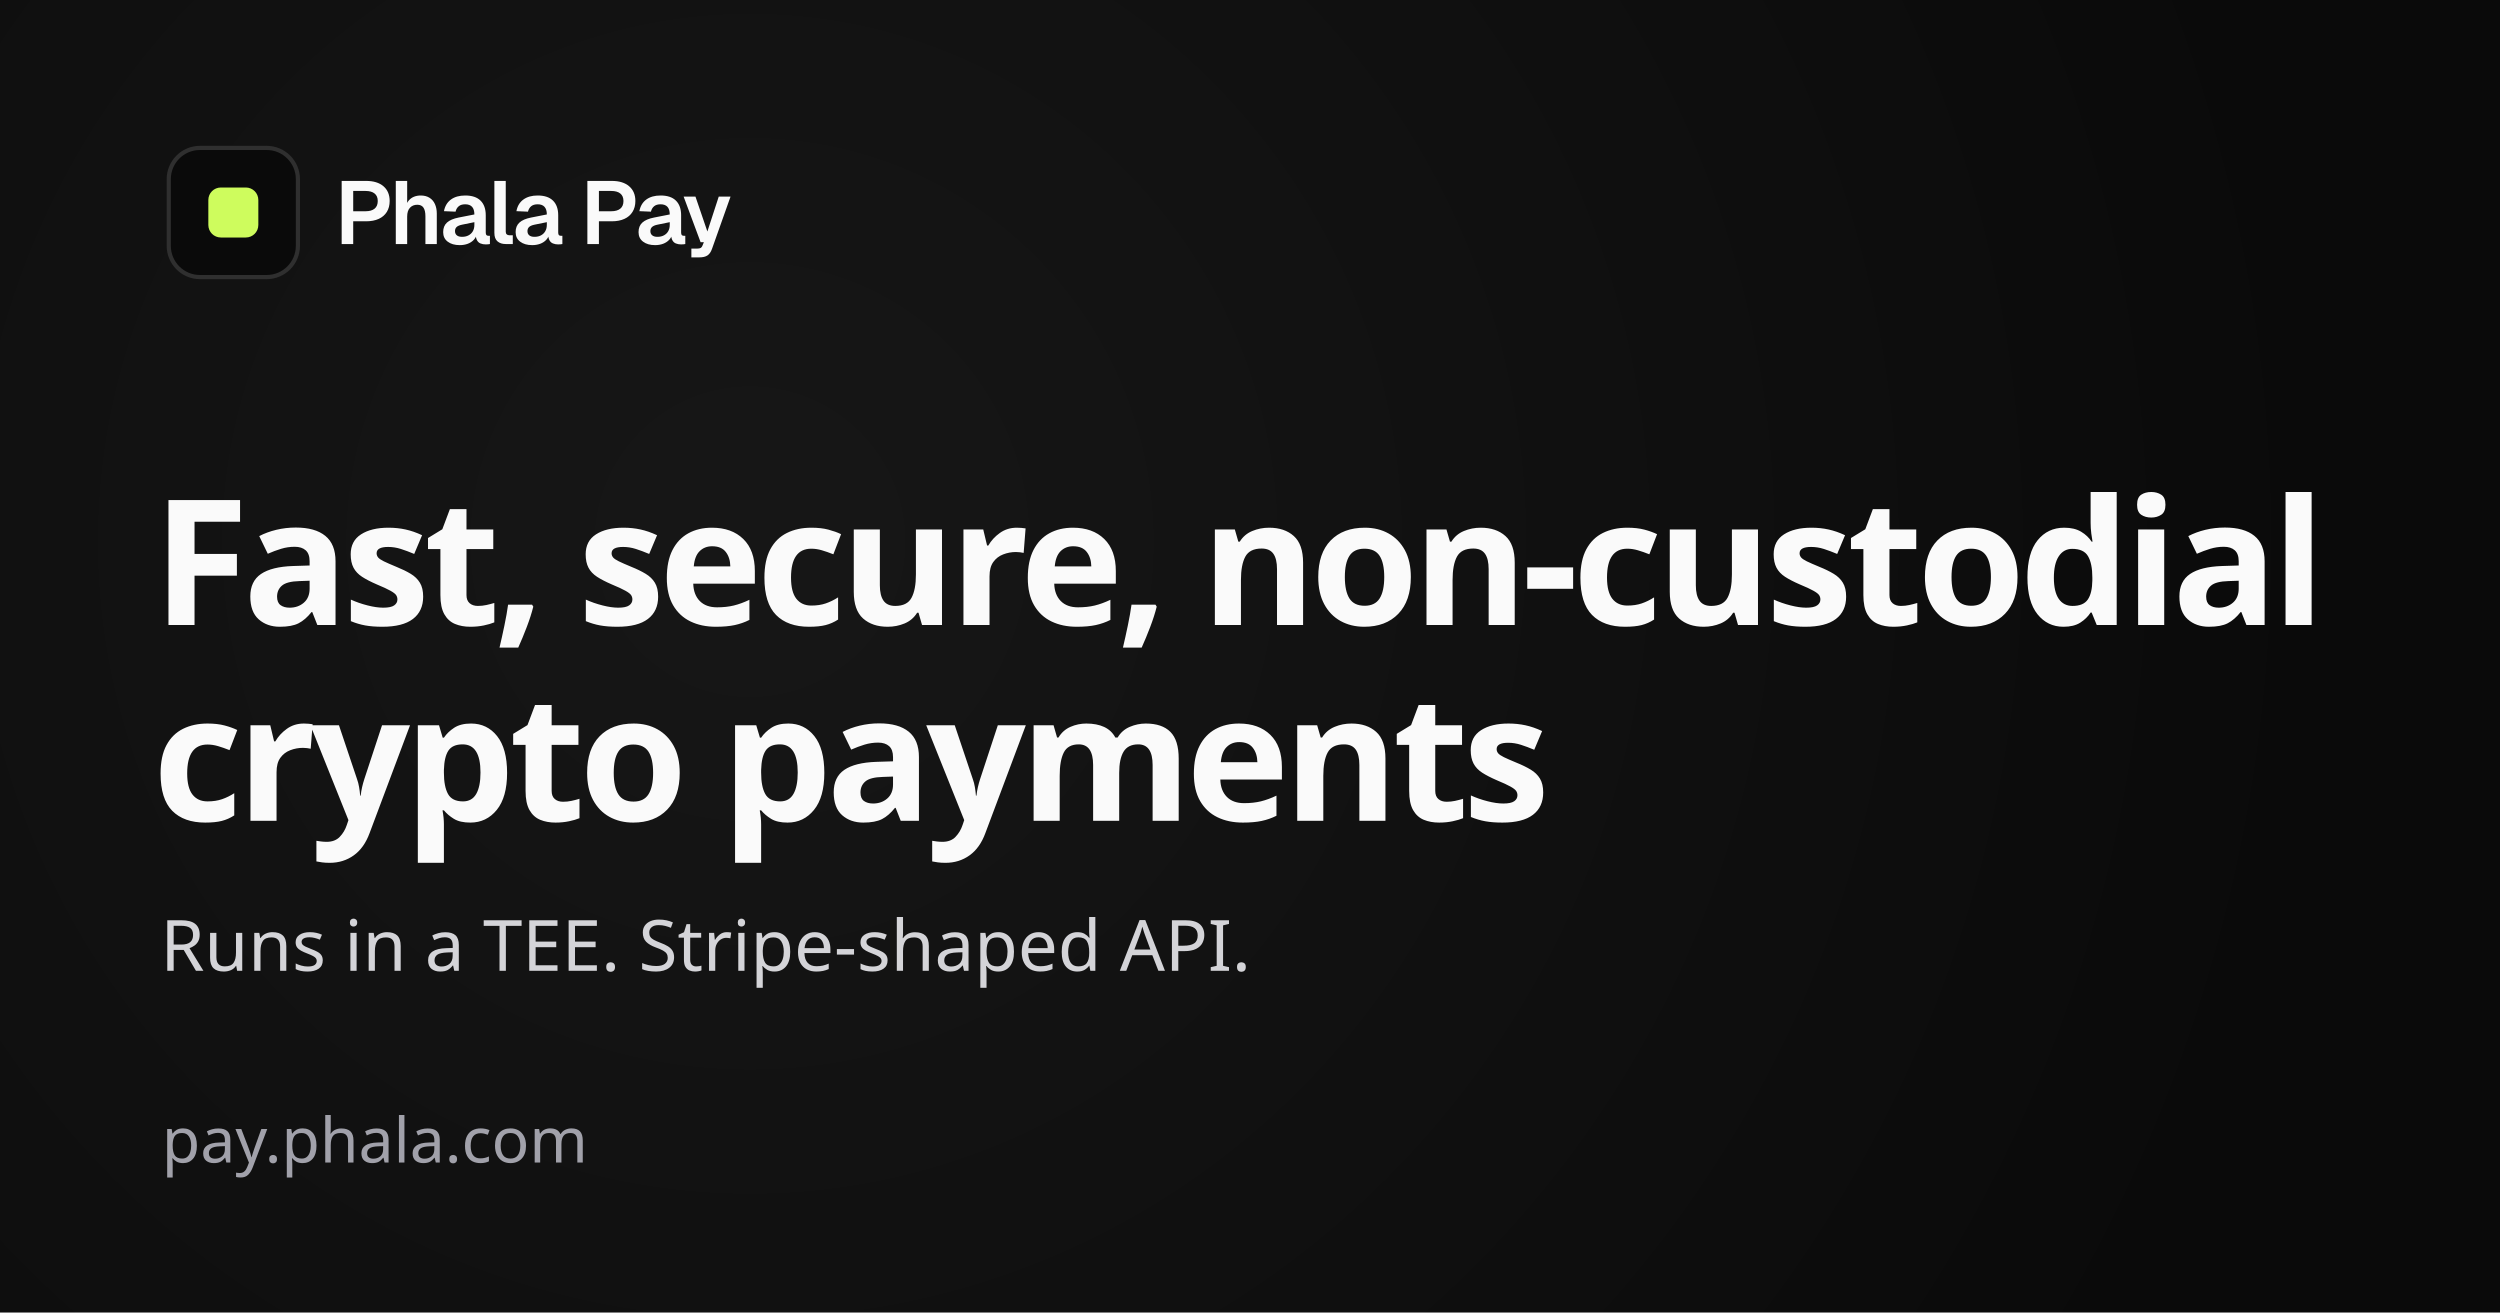
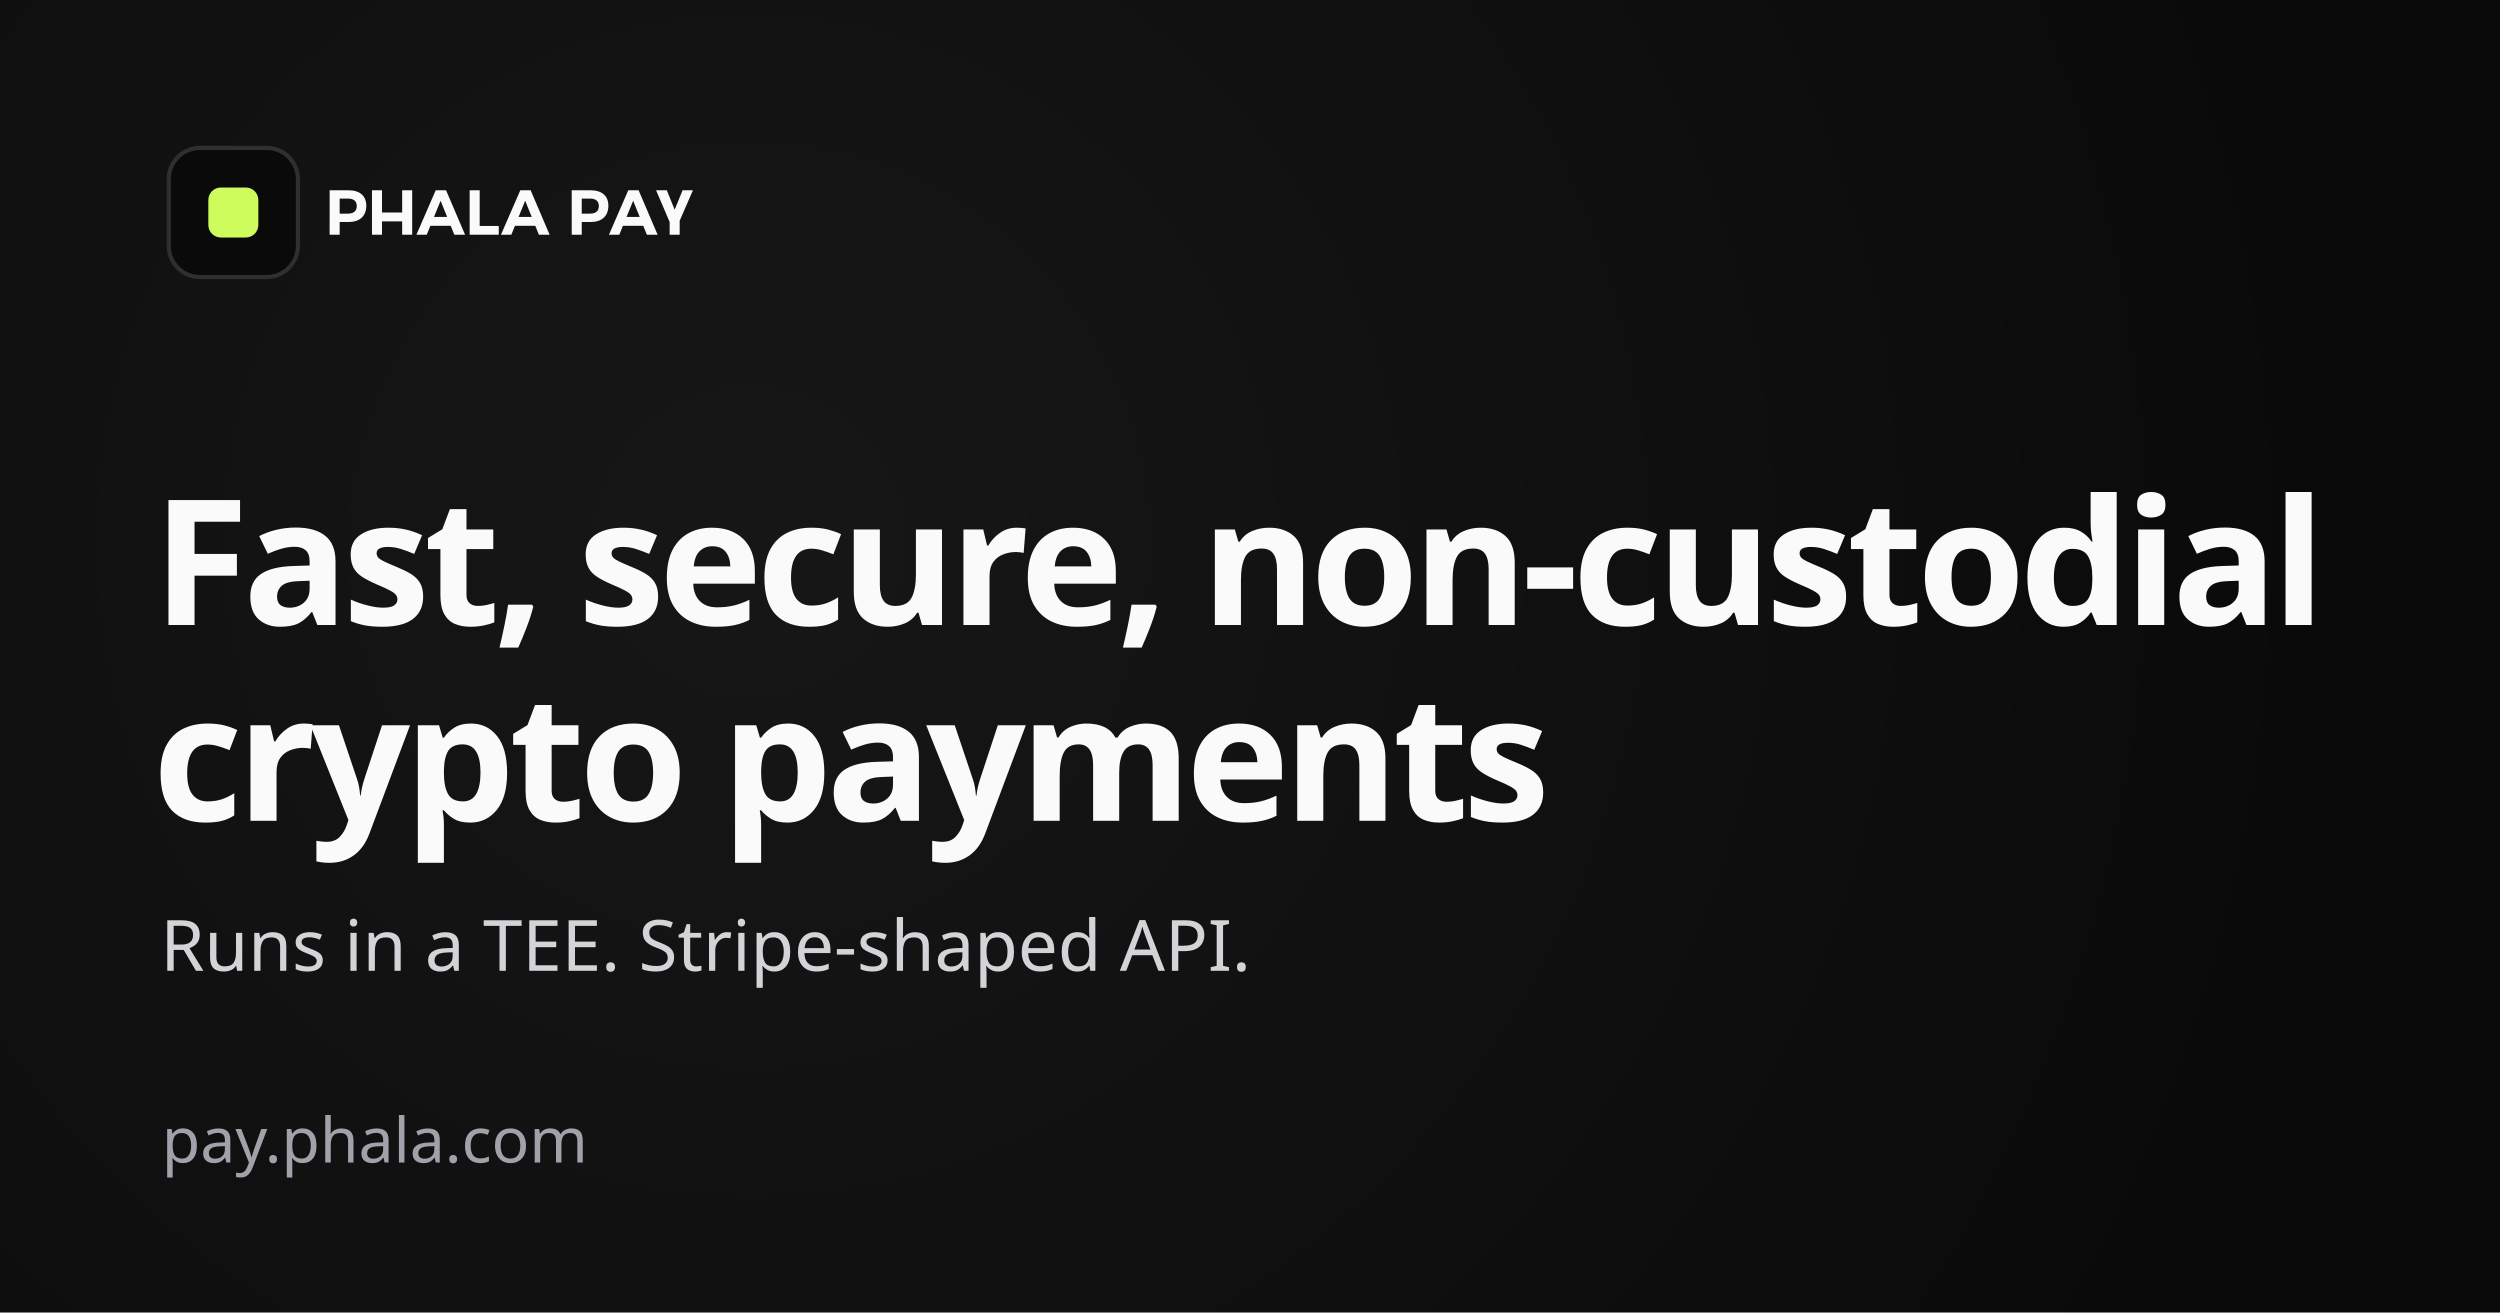
<svg xmlns="http://www.w3.org/2000/svg" width="1200" height="630" viewBox="0 0 1200 630">
  <defs>
    <radialGradient id="light" cx="360" cy="260" r="760" gradientUnits="userSpaceOnUse">
      <stop offset="0" stop-color="#fff" stop-opacity="0.05" />
      <stop offset="1" stop-color="#fff" stop-opacity="0" />
    </radialGradient>
  </defs>
  <rect width="1200" height="630" fill="#0a0a0a" />
  <rect width="1200" height="630" fill="url(#light)" />
  <g font-family="Geist Variable">
-     <svg x="80" y="70" width="272" height="64" viewBox="0 0 136 32">
-       <rect width="32" height="32" rx="8" fill="#0a0a0a" />
-       <path fill="#fff" fill-opacity=".15" fill-rule="evenodd" d="M8 0H24A8 8 0 0 1 32 8V24A8 8 0 0 1 24 32H8A8 8 0 0 1 0 24V8A8 8 0 0 1 8 0ZM8 1A7 7 0 0 0 1 8V24A7 7 0 0 0 8 31H24A7 7 0 0 0 31 24V8A7 7 0 0 0 24 1Z" />
-       <rect x="10" y="10" width="12" height="12" rx="3" fill="#cefc5d" />
-       <path fill="#fafafa" transform="translate(42 23.57)" d="M0 0V-15.15H5.87Q8.53 -15.15 10.03 -13.87Q11.52 -12.59 11.52 -10.33Q11.52 -8.81 10.84 -7.71Q10.15 -6.61 8.9 -6.04Q7.64 -5.46 5.87 -5.46H2.77V0ZM2.77 -7.87H5.74Q7.15 -7.87 7.9 -8.49Q8.66 -9.11 8.66 -10.33Q8.66 -11.52 7.9 -12.13Q7.15 -12.74 5.74 -12.74H2.77ZM12.99 0V-15.15H15.72V-8.79H15.38Q15.55 -9.77 16.06 -10.4Q16.58 -11.03 17.32 -11.34Q18.07 -11.65 18.97 -11.65Q20.22 -11.65 21.09 -11.1Q21.95 -10.56 22.39 -9.58Q22.83 -8.6 22.83 -7.32V0H20.1V-6.66Q20.1 -8.04 19.63 -8.74Q19.16 -9.43 18.15 -9.43Q17.05 -9.43 16.38 -8.7Q15.72 -7.98 15.72 -6.59V0ZM28.33 0.26Q26.54 0.26 25.45 -0.57Q24.36 -1.39 24.36 -2.86Q24.36 -4.33 25.28 -5.16Q26.2 -5.99 28.07 -6.36L31.85 -7.1Q31.85 -8.32 31.3 -8.93Q30.74 -9.54 29.65 -9.54Q28.67 -9.54 28.11 -9.08Q27.54 -8.62 27.33 -7.77L24.55 -7.89Q24.9 -9.71 26.22 -10.68Q27.54 -11.65 29.65 -11.65Q32.09 -11.65 33.33 -10.42Q34.58 -9.19 34.58 -6.91V-2.77Q34.58 -2.33 34.74 -2.15Q34.9 -1.98 35.22 -1.98H35.58V0Q35.46 0.04 35.17 0.06Q34.88 0.09 34.58 0.09Q33.88 0.09 33.32 -0.14Q32.77 -0.36 32.47 -0.93Q32.17 -1.49 32.17 -2.47L32.41 -2.3Q32.23 -1.56 31.67 -0.97Q31.1 -0.38 30.25 -0.06Q29.4 0.26 28.33 0.26ZM28.89 -1.73Q29.8 -1.73 30.46 -2.09Q31.13 -2.45 31.49 -3.09Q31.85 -3.73 31.85 -4.61V-5.25L28.91 -4.65Q27.99 -4.46 27.59 -4.09Q27.2 -3.71 27.2 -3.11Q27.2 -2.45 27.64 -2.09Q28.07 -1.73 28.89 -1.73ZM39.38 0Q38.14 0 37.4 -0.64Q36.65 -1.28 36.65 -2.69V-15.15H39.38V-2.97Q39.38 -2.54 39.61 -2.33Q39.83 -2.11 40.23 -2.11H41.07V0ZM45.72 0.26Q43.93 0.26 42.84 -0.57Q41.75 -1.39 41.75 -2.86Q41.75 -4.33 42.67 -5.16Q43.58 -5.99 45.46 -6.36L49.24 -7.1Q49.24 -8.32 48.68 -8.93Q48.13 -9.54 47.04 -9.54Q46.06 -9.54 45.49 -9.08Q44.93 -8.62 44.71 -7.77L41.94 -7.89Q42.28 -9.71 43.61 -10.68Q44.93 -11.65 47.04 -11.65Q49.47 -11.65 50.72 -10.42Q51.97 -9.19 51.97 -6.91V-2.77Q51.97 -2.33 52.13 -2.15Q52.29 -1.98 52.61 -1.98H52.97V0Q52.84 0.04 52.55 0.06Q52.27 0.09 51.97 0.09Q51.26 0.09 50.71 -0.14Q50.15 -0.36 49.86 -0.93Q49.56 -1.49 49.56 -2.47L49.79 -2.3Q49.62 -1.56 49.06 -0.97Q48.49 -0.38 47.64 -0.06Q46.78 0.26 45.72 0.26ZM46.27 -1.73Q47.19 -1.73 47.85 -2.09Q48.51 -2.45 48.87 -3.09Q49.24 -3.73 49.24 -4.61V-5.25L46.29 -4.65Q45.38 -4.46 44.98 -4.09Q44.59 -3.71 44.59 -3.11Q44.59 -2.45 45.02 -2.09Q45.46 -1.73 46.27 -1.73ZM58.97 0V-15.15H64.83Q67.5 -15.15 68.99 -13.87Q70.49 -12.59 70.49 -10.33Q70.49 -8.81 69.8 -7.71Q69.12 -6.61 67.86 -6.04Q66.6 -5.46 64.83 -5.46H61.74V0ZM61.74 -7.87H64.7Q66.11 -7.87 66.87 -8.49Q67.63 -9.11 67.63 -10.33Q67.63 -11.52 66.87 -12.13Q66.11 -12.74 64.7 -12.74H61.74ZM75.22 0.26Q73.43 0.26 72.34 -0.57Q71.25 -1.39 71.25 -2.86Q71.25 -4.33 72.17 -5.16Q73.09 -5.99 74.97 -6.36L78.74 -7.1Q78.74 -8.32 78.19 -8.93Q77.63 -9.54 76.54 -9.54Q75.56 -9.54 75 -9.08Q74.43 -8.62 74.22 -7.77L71.45 -7.89Q71.79 -9.71 73.11 -10.68Q74.43 -11.65 76.54 -11.65Q78.98 -11.65 80.22 -10.42Q81.47 -9.19 81.47 -6.91V-2.77Q81.47 -2.33 81.63 -2.15Q81.79 -1.98 82.11 -1.98H82.47V0Q82.35 0.04 82.06 0.06Q81.77 0.09 81.47 0.09Q80.77 0.09 80.21 -0.14Q79.66 -0.36 79.36 -0.93Q79.06 -1.49 79.06 -2.47L79.3 -2.3Q79.13 -1.56 78.56 -0.97Q77.99 -0.38 77.14 -0.06Q76.29 0.26 75.22 0.26ZM75.78 -1.73Q76.69 -1.73 77.35 -2.09Q78.02 -2.45 78.38 -3.09Q78.74 -3.73 78.74 -4.61V-5.25L75.8 -4.65Q74.88 -4.46 74.49 -4.09Q74.09 -3.71 74.09 -3.11Q74.09 -2.45 74.53 -2.09Q74.97 -1.73 75.78 -1.73ZM83.93 3.2V1.09H85.38Q85.93 1.09 86.2 0.92Q86.46 0.75 86.61 0.34L86.93 -0.45H86.14L82.07 -11.39H84.91L87.77 -3.01L90.5 -11.39H93.33L88.87 1.19Q88.49 2.26 87.8 2.73Q87.1 3.2 85.87 3.2Z" />
+     <svg x="80" y="70" width="256" height="64" viewBox="0 0 192 48">
+       <g transform="scale(1.5)">
+         <rect width="32" height="32" rx="8" fill="#0a0a0a" />
+         <path fill="#fff" fill-opacity=".15" fill-rule="evenodd" d="M8 0H24A8 8 0 0 1 32 8V24A8 8 0 0 1 24 32H8A8 8 0 0 1 0 24V8A8 8 0 0 1 8 0ZM8 1A7 7 0 0 0 1 8V24A7 7 0 0 0 8 31H24A7 7 0 0 0 31 24V8A7 7 0 0 0 24 1Z" />
+         <rect x="10" y="10" width="12" height="12" rx="3" fill="#cefc5d" />
+       </g>
+       <g fill="#fafafa">
+         <path d="M71.863 21.553C71.863 25.279 69.53 27.427 65.459 27.427H62.28V31.998H58.667V16H65.459C69.53 16 71.863 18.011 71.863 21.553ZM68.433 21.668C68.433 19.885 67.289 18.994 65.276 18.994H62.28V24.41H65.276C67.289 24.41 68.433 23.496 68.433 21.668Z" />
+         <path d="M77.527 16V23.999H84.777V16H88.388V31.998H84.777V27.198H77.527V31.998H73.916V16H77.527Z" />
+         <path d="M102.261 28.798H94.924L93.63 32H89.902L96.854 16.002H100.582L107.421 32H103.555L102.261 28.798ZM100.974 25.596L98.613 19.771L96.233 25.598L100.974 25.596Z" />
+         <path d="M112.686 16V28.844H119.547V31.998H109.072V16H112.686Z" />
+         <path d="M132.71 28.798H125.373L124.078 32H120.35L127.303 16.002H131.031L137.867 32H134.001L132.71 28.798ZM131.423 25.596L129.064 19.769L126.684 25.596H131.423Z" />
+         <path transform="translate(87.15)" d="M71.863 21.553C71.863 25.279 69.53 27.427 65.459 27.427H62.28V31.998H58.667V16H65.459C69.53 16 71.863 18.011 71.863 21.553ZM68.433 21.668C68.433 19.885 67.289 18.994 65.276 18.994H62.28V24.41H65.276C67.289 24.41 68.433 23.496 68.433 21.668Z" />
+         <path transform="translate(69.32)" d="M102.261 28.798H94.924L93.63 32H89.902L96.854 16.002H100.582L107.421 32H103.555L102.261 28.798ZM100.974 25.596L98.613 19.771L96.233 25.598L100.974 25.596Z" />
+         <path d="M176.19 16H180.056L182.879 22.987L185.727 16H189.455L184.686 26.974V32H181.073V27.423Z" />
+       </g>
    </svg>
    <text font-size="84" font-weight="600" letter-spacing="-2.8" fill="#fafafa">
      <tspan x="73.3" y="300">Fast, secure, non-custodial</tspan>
      <tspan x="73.3" y="394">crypto payments</tspan>
    </text>
    <text x="77" y="466" font-size="34" font-weight="450" fill="#d4d4d8">Runs in a TEE. Stripe-shaped API.</text>
    <text x="77.7" y="558" font-size="30" font-weight="450" fill="#a1a1aa">pay.phala.com</text>
  </g>
</svg>
